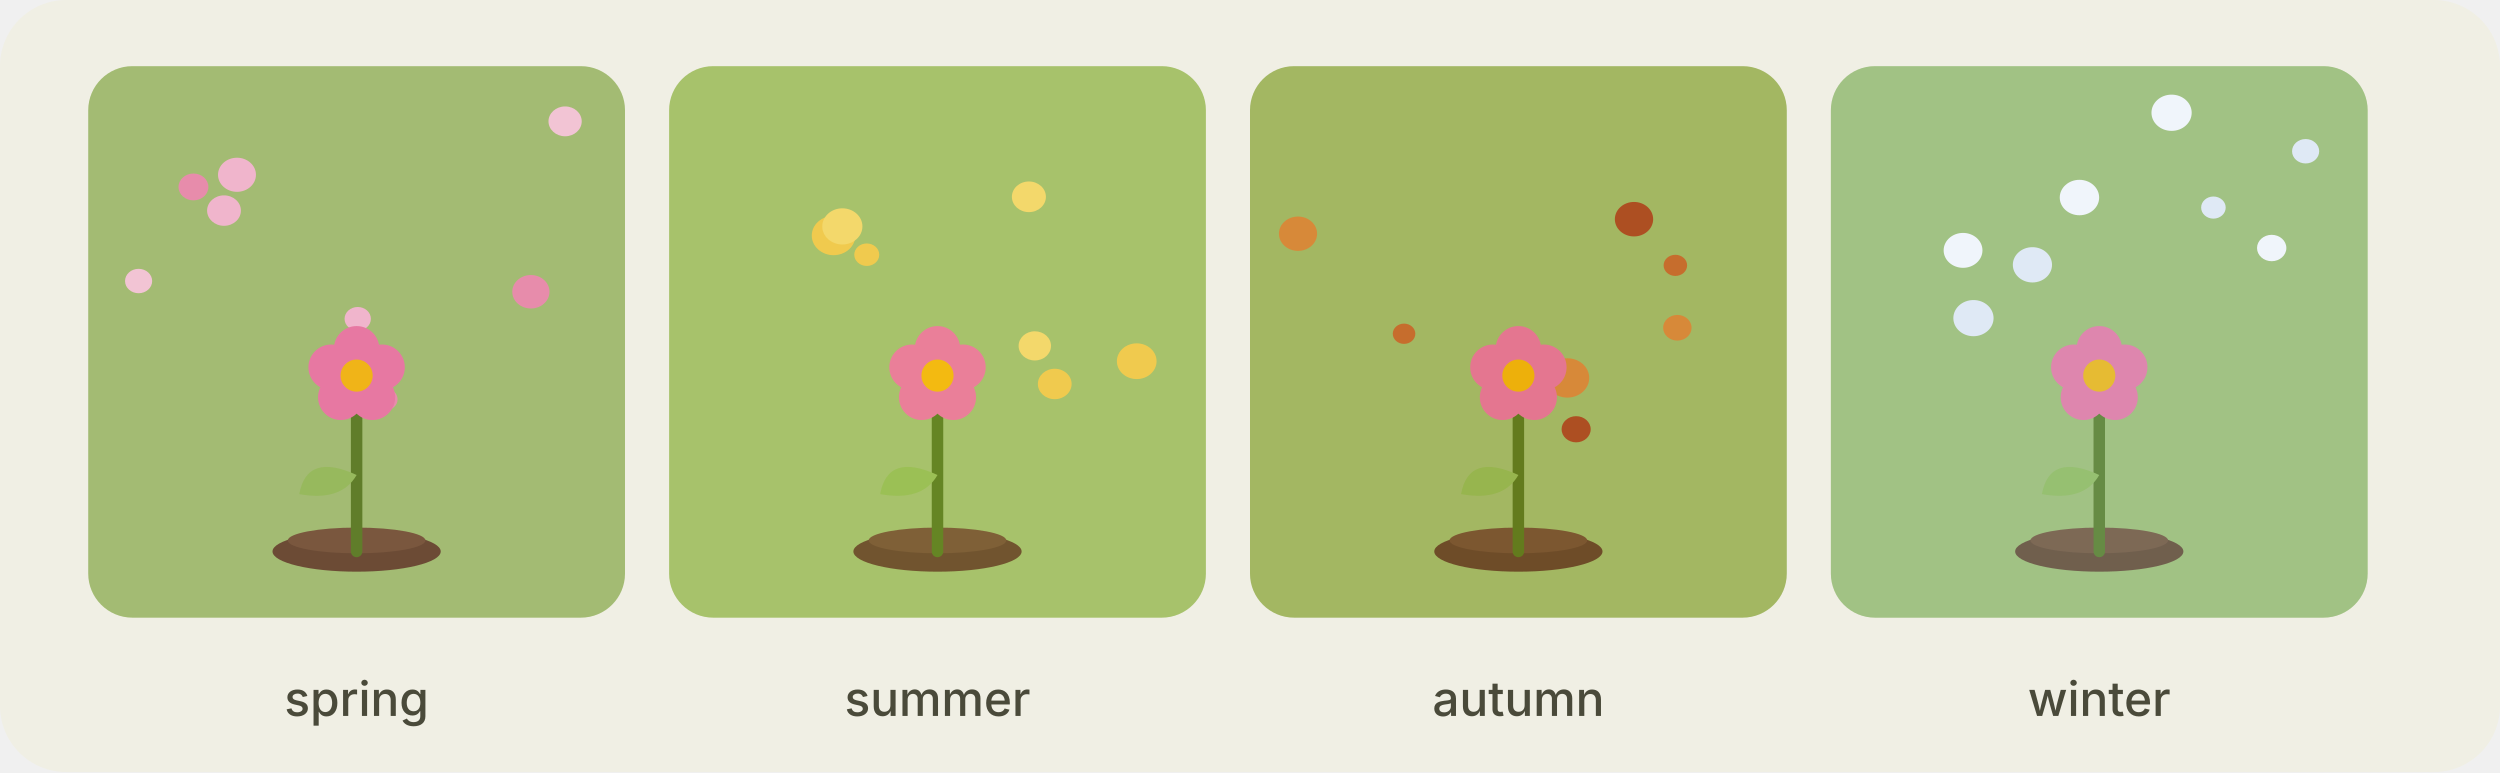
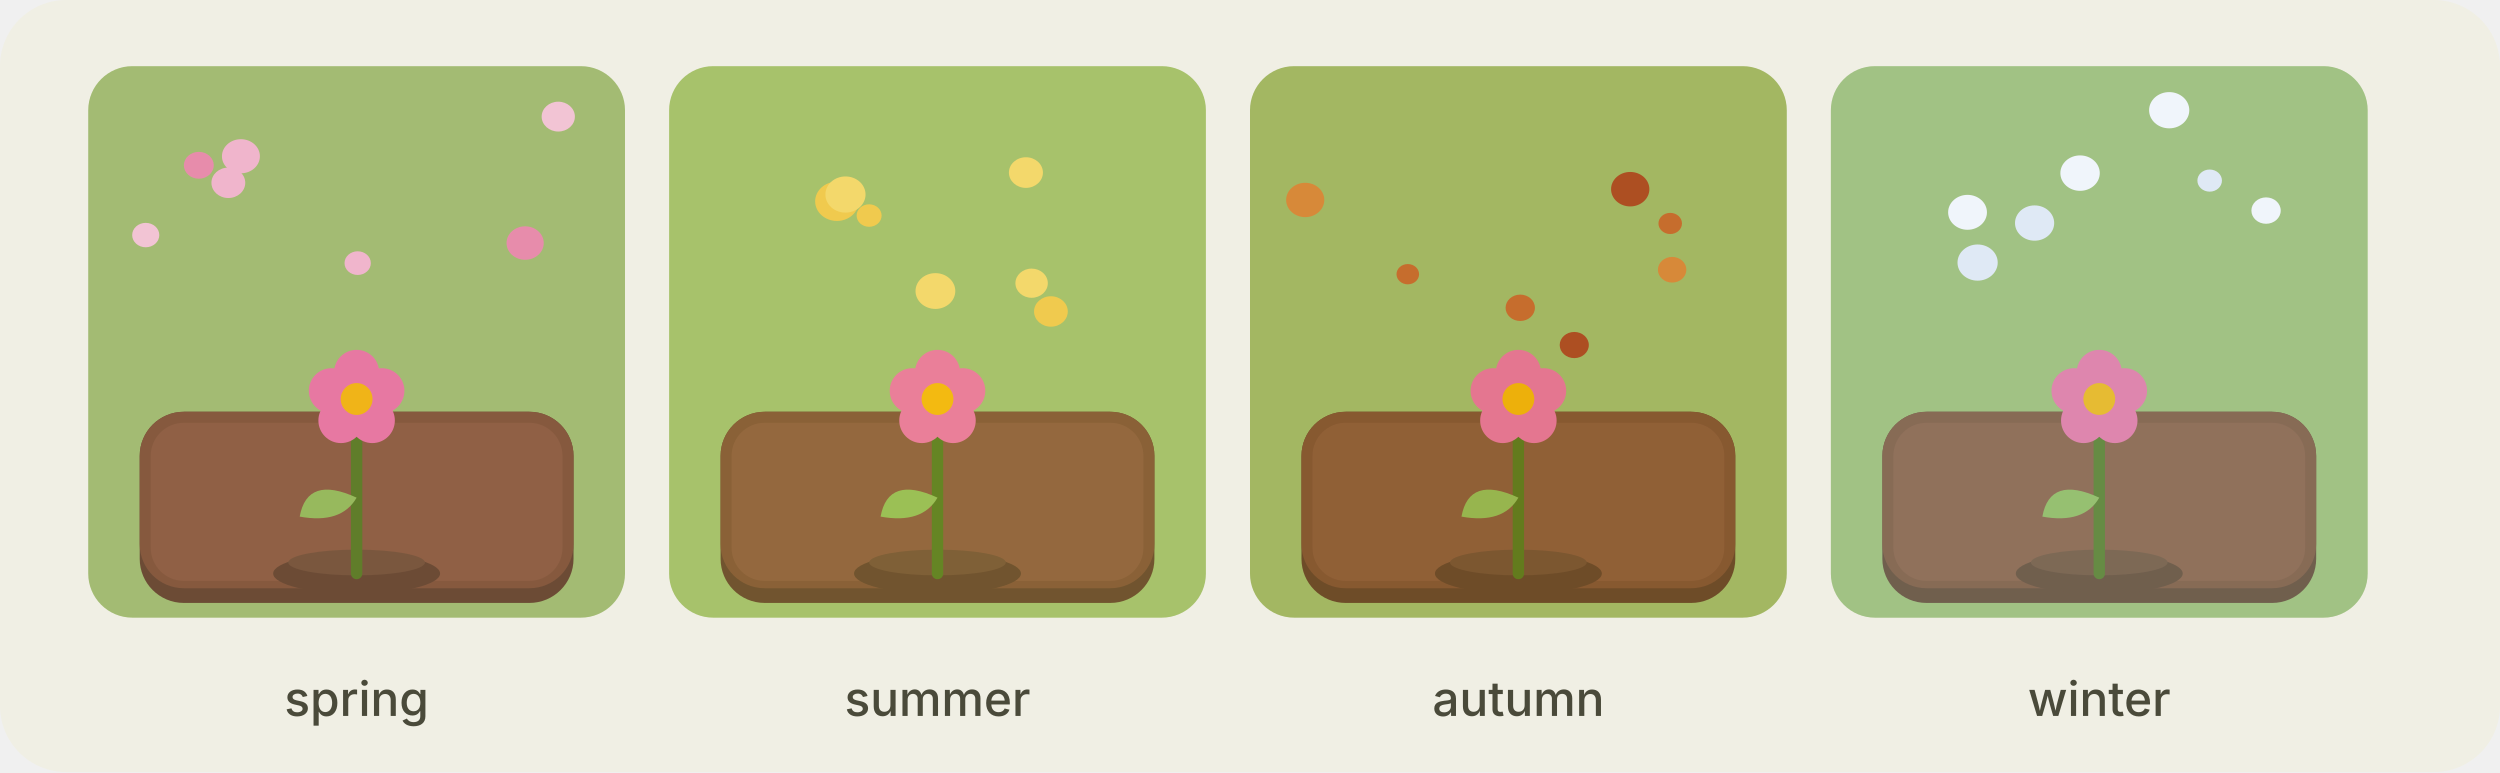
<svg xmlns="http://www.w3.org/2000/svg" viewBox="0 0 680 210" width="680" height="210" role="img" aria-label="The four seasons — spring petals, summer pollen, autumn leaves, winter snow — each with a subtle tint.">
  <rect x="0" y="0" width="680" height="210" rx="18" fill="#f0efe4" />
  <rect x="24" y="18" width="146" height="150" rx="12" fill="#9cbf6a" />
-   <ellipse cx="60.93" cy="57.28" rx="4.6" ry="4.14" fill="#f2b8cd" />
-   <ellipse cx="144.4" cy="79.36" rx="5.06" ry="4.55" fill="#e88ba9" />
-   <ellipse cx="37.7" cy="76.44" rx="3.69" ry="3.32" fill="#f4c9d6" />
-   <ellipse cx="97.3" cy="86.72" rx="3.58" ry="3.22" fill="#f2b8cd" />
-   <ellipse cx="52.62" cy="50.85" rx="4.06" ry="3.65" fill="#e88ba9" />
-   <ellipse cx="153.71" cy="33.01" rx="4.52" ry="4.06" fill="#f4c9d6" />
-   <ellipse cx="64.46" cy="47.54" rx="5.16" ry="4.64" fill="#f2b8cd" />
-   <ellipse cx="104.8" cy="108.62" rx="3.34" ry="3.01" fill="#e88ba9" />
-   <ellipse cx="97" cy="150" rx="22.88" ry="5.5" fill="#5f4326" />
-   <ellipse cx="97" cy="147" rx="18.72" ry="3.5" fill="#6f5030" />
-   <path d="M 97 150 L 97 102.16" fill="none" stroke="rgb(82,122,26)" stroke-width="3.12" stroke-linecap="round" />
-   <path d="M 97 129.2 Q 83.48 122.96 81.4 134.4 Q 92.84 136.48 97 129.2 Z" fill="rgb(143,189,82)" />
-   <ellipse cx="97" cy="94.88" rx="6.19" ry="6.19" fill="#e8749f" />
-   <ellipse cx="103.92" cy="99.9" rx="6.19" ry="6.19" fill="#e8749f" />
-   <ellipse cx="101.3" cy="108.06" rx="6.19" ry="6.19" fill="#e8749f" />
-   <ellipse cx="92.7" cy="108.06" rx="6.19" ry="6.19" fill="#e8749f" />
-   <ellipse cx="90.08" cy="99.9" rx="6.19" ry="6.19" fill="#e8749f" />
-   <ellipse cx="97" cy="102.16" rx="4.37" ry="4.37" fill="#f2b705" />
+   <ellipse cx="62.11" cy="49.72" rx="4.6" ry="4.14" fill="#f2b8cd" />
+   <ellipse cx="142.84" cy="66.11" rx="5.06" ry="4.55" fill="#e88ba9" />
+   <ellipse cx="39.64" cy="63.94" rx="3.69" ry="3.32" fill="#f4c9d6" />
+   <ellipse cx="97.29" cy="71.57" rx="3.58" ry="3.22" fill="#f2b8cd" />
+   <ellipse cx="54.08" cy="44.96" rx="4.06" ry="3.65" fill="#e88ba9" />
+   <ellipse cx="151.85" cy="31.72" rx="4.52" ry="4.06" fill="#f4c9d6" />
+   <ellipse cx="65.53" cy="42.5" rx="5.16" ry="4.64" fill="#f2b8cd" />
+   <rect x="38" y="112" width="118" height="52" rx="12" fill="#5f4326" />
+   <rect x="38" y="112" width="118" height="48" rx="12" fill="#7c5230" />
+   <rect x="41" y="115" width="112" height="43" rx="9" fill="#875a37" />
+   <ellipse cx="97" cy="156" rx="22.7" ry="5.5" fill="#5f4326" />
+   <ellipse cx="97" cy="153" rx="18.58" ry="3.5" fill="#6f5030" />
+   <path d="M 97 156 L 97 108.53" fill="none" stroke="rgb(82,122,26)" stroke-width="3.096" stroke-linecap="round" />
+   <path d="M 97 135.36 Q 83.58 129.17 81.52 140.52 Q 92.87 142.58 97 135.36 Z" fill="rgb(143,189,82)" />
+   <ellipse cx="97" cy="101.3" rx="6.14" ry="6.14" fill="#e8749f" />
+   <ellipse cx="103.86" cy="106.29" rx="6.14" ry="6.14" fill="#e8749f" />
+   <ellipse cx="101.26" cy="114.38" rx="6.14" ry="6.14" fill="#e8749f" />
+   <ellipse cx="92.74" cy="114.38" rx="6.14" ry="6.14" fill="#e8749f" />
+   <ellipse cx="90.14" cy="106.29" rx="6.14" ry="6.14" fill="#e8749f" />
+   <ellipse cx="97" cy="108.53" rx="4.33" ry="4.33" fill="#f2b705" />
  <rect x="24" y="18" width="146" height="150" rx="12" fill="rgba(225,150,190,0.10)" />
  <text x="97" y="190" text-anchor="middle" dominant-baseline="central" font-family="-apple-system,system-ui,sans-serif" font-size="13" font-weight="500" fill="#4a4a3a">spring</text>
  <rect x="182" y="18" width="146" height="150" rx="12" fill="#9cbf6a" />
-   <ellipse cx="281.47" cy="94.08" rx="4.41" ry="3.97" fill="#f2d86a" />
-   <ellipse cx="235.76" cy="69.28" rx="3.4" ry="3.06" fill="#efc94a" />
-   <ellipse cx="254.41" cy="96.95" rx="5.41" ry="4.87" fill="#f2d86a" />
-   <ellipse cx="286.89" cy="104.44" rx="4.59" ry="4.14" fill="#efc94a" />
-   <ellipse cx="279.86" cy="53.53" rx="4.63" ry="4.17" fill="#f2d86a" />
-   <ellipse cx="226.73" cy="64.07" rx="5.93" ry="5.34" fill="#efc94a" />
-   <ellipse cx="229.12" cy="61.58" rx="5.46" ry="4.92" fill="#f2d86a" />
-   <ellipse cx="309.19" cy="98.25" rx="5.4" ry="4.86" fill="#efc94a" />
-   <ellipse cx="255" cy="150" rx="22.88" ry="5.5" fill="#5f4326" />
-   <ellipse cx="255" cy="147" rx="18.72" ry="3.5" fill="#6f5030" />
-   <path d="M 255 150 L 255 102.16" fill="none" stroke="rgb(82,122,26)" stroke-width="3.12" stroke-linecap="round" />
-   <path d="M 255 129.2 Q 241.48 122.96 239.4 134.4 Q 250.84 136.48 255 129.2 Z" fill="rgb(143,189,82)" />
-   <ellipse cx="255" cy="94.88" rx="6.19" ry="6.19" fill="#e8749f" />
-   <ellipse cx="261.92" cy="99.9" rx="6.19" ry="6.19" fill="#e8749f" />
-   <ellipse cx="259.3" cy="108.06" rx="6.19" ry="6.19" fill="#e8749f" />
-   <ellipse cx="250.7" cy="108.06" rx="6.19" ry="6.19" fill="#e8749f" />
-   <ellipse cx="248.08" cy="99.9" rx="6.19" ry="6.19" fill="#e8749f" />
-   <ellipse cx="255" cy="102.16" rx="4.37" ry="4.37" fill="#f2b705" />
+   <ellipse cx="280.6" cy="77.03" rx="4.41" ry="3.97" fill="#f2d86a" />
+   <ellipse cx="236.4" cy="58.63" rx="3.4" ry="3.06" fill="#efc94a" />
+   <ellipse cx="254.43" cy="79.16" rx="5.41" ry="4.87" fill="#f2d86a" />
+   <ellipse cx="285.85" cy="84.72" rx="4.59" ry="4.14" fill="#efc94a" />
+   <ellipse cx="279.05" cy="46.94" rx="4.63" ry="4.17" fill="#f2d86a" />
+   <ellipse cx="227.65" cy="54.76" rx="5.93" ry="5.34" fill="#efc94a" />
+   <ellipse cx="229.97" cy="52.91" rx="5.46" ry="4.92" fill="#f2d86a" />
+   <rect x="196" y="112" width="118" height="52" rx="12" fill="#5f4326" />
+   <rect x="196" y="112" width="118" height="48" rx="12" fill="#7c5230" />
+   <rect x="199" y="115" width="112" height="43" rx="9" fill="#875a37" />
+   <ellipse cx="255" cy="156" rx="22.7" ry="5.5" fill="#5f4326" />
+   <ellipse cx="255" cy="153" rx="18.58" ry="3.5" fill="#6f5030" />
+   <path d="M 255 156 L 255 108.53" fill="none" stroke="rgb(82,122,26)" stroke-width="3.096" stroke-linecap="round" />
+   <path d="M 255 135.36 Q 241.58 129.17 239.52 140.52 Q 250.87 142.58 255 135.36 Z" fill="rgb(143,189,82)" />
+   <ellipse cx="255" cy="101.3" rx="6.14" ry="6.14" fill="#e8749f" />
+   <ellipse cx="261.86" cy="106.29" rx="6.14" ry="6.14" fill="#e8749f" />
+   <ellipse cx="259.26" cy="114.38" rx="6.14" ry="6.14" fill="#e8749f" />
+   <ellipse cx="250.74" cy="114.38" rx="6.14" ry="6.14" fill="#e8749f" />
+   <ellipse cx="248.14" cy="106.29" rx="6.14" ry="6.14" fill="#e8749f" />
+   <ellipse cx="255" cy="108.53" rx="4.33" ry="4.33" fill="#f2b705" />
  <rect x="182" y="18" width="146" height="150" rx="12" fill="rgba(245,215,110,0.12)" />
  <text x="255" y="190" text-anchor="middle" dominant-baseline="central" font-family="-apple-system,system-ui,sans-serif" font-size="13" font-weight="500" fill="#4a4a3a">summer</text>
  <rect x="340" y="18" width="146" height="150" rx="12" fill="#9cbf6a" />
-   <ellipse cx="413.52" cy="103.11" rx="3.99" ry="3.59" fill="#c56a2c" />
-   <ellipse cx="353.06" cy="63.57" rx="5.19" ry="4.67" fill="#d98a3a" />
-   <ellipse cx="428.71" cy="116.76" rx="3.96" ry="3.56" fill="#a8471f" />
-   <ellipse cx="381.9" cy="90.78" rx="3.07" ry="2.76" fill="#c56a2c" />
-   <ellipse cx="456.24" cy="89.15" rx="3.87" ry="3.49" fill="#d98a3a" />
-   <ellipse cx="444.45" cy="59.62" rx="5.21" ry="4.69" fill="#a8471f" />
-   <ellipse cx="455.7" cy="72.18" rx="3.2" ry="2.88" fill="#c56a2c" />
-   <ellipse cx="426.33" cy="102.8" rx="5.94" ry="5.35" fill="#d98a3a" />
-   <ellipse cx="413" cy="150" rx="22.88" ry="5.5" fill="#5f4326" />
-   <ellipse cx="413" cy="147" rx="18.72" ry="3.5" fill="#6f5030" />
-   <path d="M 413 150 L 413 102.16" fill="none" stroke="rgb(82,122,26)" stroke-width="3.12" stroke-linecap="round" />
-   <path d="M 413 129.2 Q 399.48 122.96 397.4 134.4 Q 408.84 136.48 413 129.2 Z" fill="rgb(143,189,82)" />
-   <ellipse cx="413" cy="94.88" rx="6.19" ry="6.19" fill="#e8749f" />
-   <ellipse cx="419.92" cy="99.9" rx="6.19" ry="6.19" fill="#e8749f" />
-   <ellipse cx="417.3" cy="108.06" rx="6.19" ry="6.19" fill="#e8749f" />
-   <ellipse cx="408.7" cy="108.06" rx="6.19" ry="6.19" fill="#e8749f" />
-   <ellipse cx="406.08" cy="99.9" rx="6.19" ry="6.19" fill="#e8749f" />
-   <ellipse cx="413" cy="102.16" rx="4.37" ry="4.37" fill="#f2b705" />
+   <ellipse cx="413.51" cy="83.72" rx="3.99" ry="3.59" fill="#c56a2c" />
+   <ellipse cx="355.02" cy="54.39" rx="5.19" ry="4.67" fill="#d98a3a" />
+   <ellipse cx="428.2" cy="93.85" rx="3.96" ry="3.56" fill="#a8471f" />
+   <ellipse cx="382.92" cy="74.58" rx="3.07" ry="2.76" fill="#c56a2c" />
+   <ellipse cx="454.82" cy="73.37" rx="3.87" ry="3.49" fill="#d98a3a" />
+   <ellipse cx="443.42" cy="51.46" rx="5.21" ry="4.69" fill="#a8471f" />
+   <ellipse cx="454.3" cy="60.78" rx="3.2" ry="2.88" fill="#c56a2c" />
+   <rect x="354" y="112" width="118" height="52" rx="12" fill="#5f4326" />
+   <rect x="354" y="112" width="118" height="48" rx="12" fill="#7c5230" />
+   <rect x="357" y="115" width="112" height="43" rx="9" fill="#875a37" />
+   <ellipse cx="413" cy="156" rx="22.7" ry="5.5" fill="#5f4326" />
+   <ellipse cx="413" cy="153" rx="18.58" ry="3.5" fill="#6f5030" />
+   <path d="M 413 156 L 413 108.53" fill="none" stroke="rgb(82,122,26)" stroke-width="3.096" stroke-linecap="round" />
+   <path d="M 413 135.36 Q 399.58 129.17 397.52 140.52 Q 408.87 142.58 413 135.36 Z" fill="rgb(143,189,82)" />
+   <ellipse cx="413" cy="101.3" rx="6.14" ry="6.14" fill="#e8749f" />
+   <ellipse cx="419.86" cy="106.29" rx="6.14" ry="6.14" fill="#e8749f" />
+   <ellipse cx="417.26" cy="114.38" rx="6.14" ry="6.14" fill="#e8749f" />
+   <ellipse cx="408.74" cy="114.38" rx="6.14" ry="6.14" fill="#e8749f" />
+   <ellipse cx="406.14" cy="106.29" rx="6.14" ry="6.14" fill="#e8749f" />
+   <ellipse cx="413" cy="108.53" rx="4.33" ry="4.33" fill="#f2b705" />
  <rect x="340" y="18" width="146" height="150" rx="12" fill="rgba(205,135,55,0.14)" />
  <text x="413" y="190" text-anchor="middle" dominant-baseline="central" font-family="-apple-system,system-ui,sans-serif" font-size="13" font-weight="500" fill="#4a4a3a">autumn</text>
  <rect x="498" y="18" width="146" height="150" rx="12" fill="#9cbf6a" />
-   <ellipse cx="565.61" cy="53.73" rx="5.36" ry="4.82" fill="#ffffff" />
-   <ellipse cx="536.78" cy="86.53" rx="5.47" ry="4.92" fill="#eaf0f7" />
-   <ellipse cx="590.67" cy="30.67" rx="5.47" ry="4.93" fill="#ffffff" />
-   <ellipse cx="602.05" cy="56.46" rx="3.34" ry="3.01" fill="#eaf0f7" />
-   <ellipse cx="533.95" cy="68.1" rx="5.28" ry="4.75" fill="#ffffff" />
-   <ellipse cx="552.82" cy="72.03" rx="5.33" ry="4.8" fill="#eaf0f7" />
-   <ellipse cx="617.9" cy="67.46" rx="3.99" ry="3.59" fill="#ffffff" />
-   <ellipse cx="627.13" cy="41.14" rx="3.69" ry="3.32" fill="#eaf0f7" />
-   <ellipse cx="571" cy="150" rx="22.88" ry="5.5" fill="#5f4326" />
-   <ellipse cx="571" cy="147" rx="18.72" ry="3.5" fill="#6f5030" />
-   <path d="M 571 150 L 571 102.16" fill="none" stroke="rgb(82,122,26)" stroke-width="3.12" stroke-linecap="round" />
-   <path d="M 571 129.2 Q 557.48 122.96 555.4 134.4 Q 566.84 136.48 571 129.2 Z" fill="rgb(143,189,82)" />
-   <ellipse cx="571" cy="94.88" rx="6.19" ry="6.19" fill="#e8749f" />
-   <ellipse cx="577.92" cy="99.9" rx="6.19" ry="6.19" fill="#e8749f" />
-   <ellipse cx="575.3" cy="108.06" rx="6.19" ry="6.19" fill="#e8749f" />
-   <ellipse cx="566.7" cy="108.06" rx="6.19" ry="6.19" fill="#e8749f" />
-   <ellipse cx="564.08" cy="99.9" rx="6.19" ry="6.19" fill="#e8749f" />
-   <ellipse cx="571" cy="102.16" rx="4.37" ry="4.37" fill="#f2b705" />
+   <ellipse cx="565.78" cy="47.09" rx="5.36" ry="4.82" fill="#ffffff" />
+   <ellipse cx="537.91" cy="71.42" rx="5.47" ry="4.92" fill="#eaf0f7" />
+   <ellipse cx="590.02" cy="29.98" rx="5.47" ry="4.93" fill="#ffffff" />
+   <ellipse cx="601.03" cy="49.12" rx="3.34" ry="3.01" fill="#eaf0f7" />
+   <ellipse cx="535.17" cy="57.75" rx="5.28" ry="4.75" fill="#ffffff" />
+   <ellipse cx="553.41" cy="60.67" rx="5.33" ry="4.8" fill="#eaf0f7" />
+   <ellipse cx="616.37" cy="57.28" rx="3.99" ry="3.59" fill="#ffffff" />
+   <rect x="512" y="112" width="118" height="52" rx="12" fill="#5f4326" />
+   <rect x="512" y="112" width="118" height="48" rx="12" fill="#7c5230" />
+   <rect x="515" y="115" width="112" height="43" rx="9" fill="#875a37" />
+   <ellipse cx="571" cy="156" rx="22.7" ry="5.5" fill="#5f4326" />
+   <ellipse cx="571" cy="153" rx="18.58" ry="3.5" fill="#6f5030" />
+   <path d="M 571 156 L 571 108.53" fill="none" stroke="rgb(82,122,26)" stroke-width="3.096" stroke-linecap="round" />
+   <path d="M 571 135.36 Q 557.58 129.17 555.52 140.52 Q 566.87 142.58 571 135.36 Z" fill="rgb(143,189,82)" />
+   <ellipse cx="571" cy="101.3" rx="6.14" ry="6.14" fill="#e8749f" />
+   <ellipse cx="577.86" cy="106.29" rx="6.14" ry="6.14" fill="#e8749f" />
+   <ellipse cx="575.26" cy="114.38" rx="6.14" ry="6.14" fill="#e8749f" />
+   <ellipse cx="566.74" cy="114.38" rx="6.14" ry="6.14" fill="#e8749f" />
+   <ellipse cx="564.14" cy="106.29" rx="6.14" ry="6.14" fill="#e8749f" />
+   <ellipse cx="571" cy="108.53" rx="4.33" ry="4.33" fill="#f2b705" />
  <rect x="498" y="18" width="146" height="150" rx="12" fill="rgba(180,205,235,0.20)" />
  <text x="571" y="190" text-anchor="middle" dominant-baseline="central" font-family="-apple-system,system-ui,sans-serif" font-size="13" font-weight="500" fill="#4a4a3a">winter</text>
</svg>
